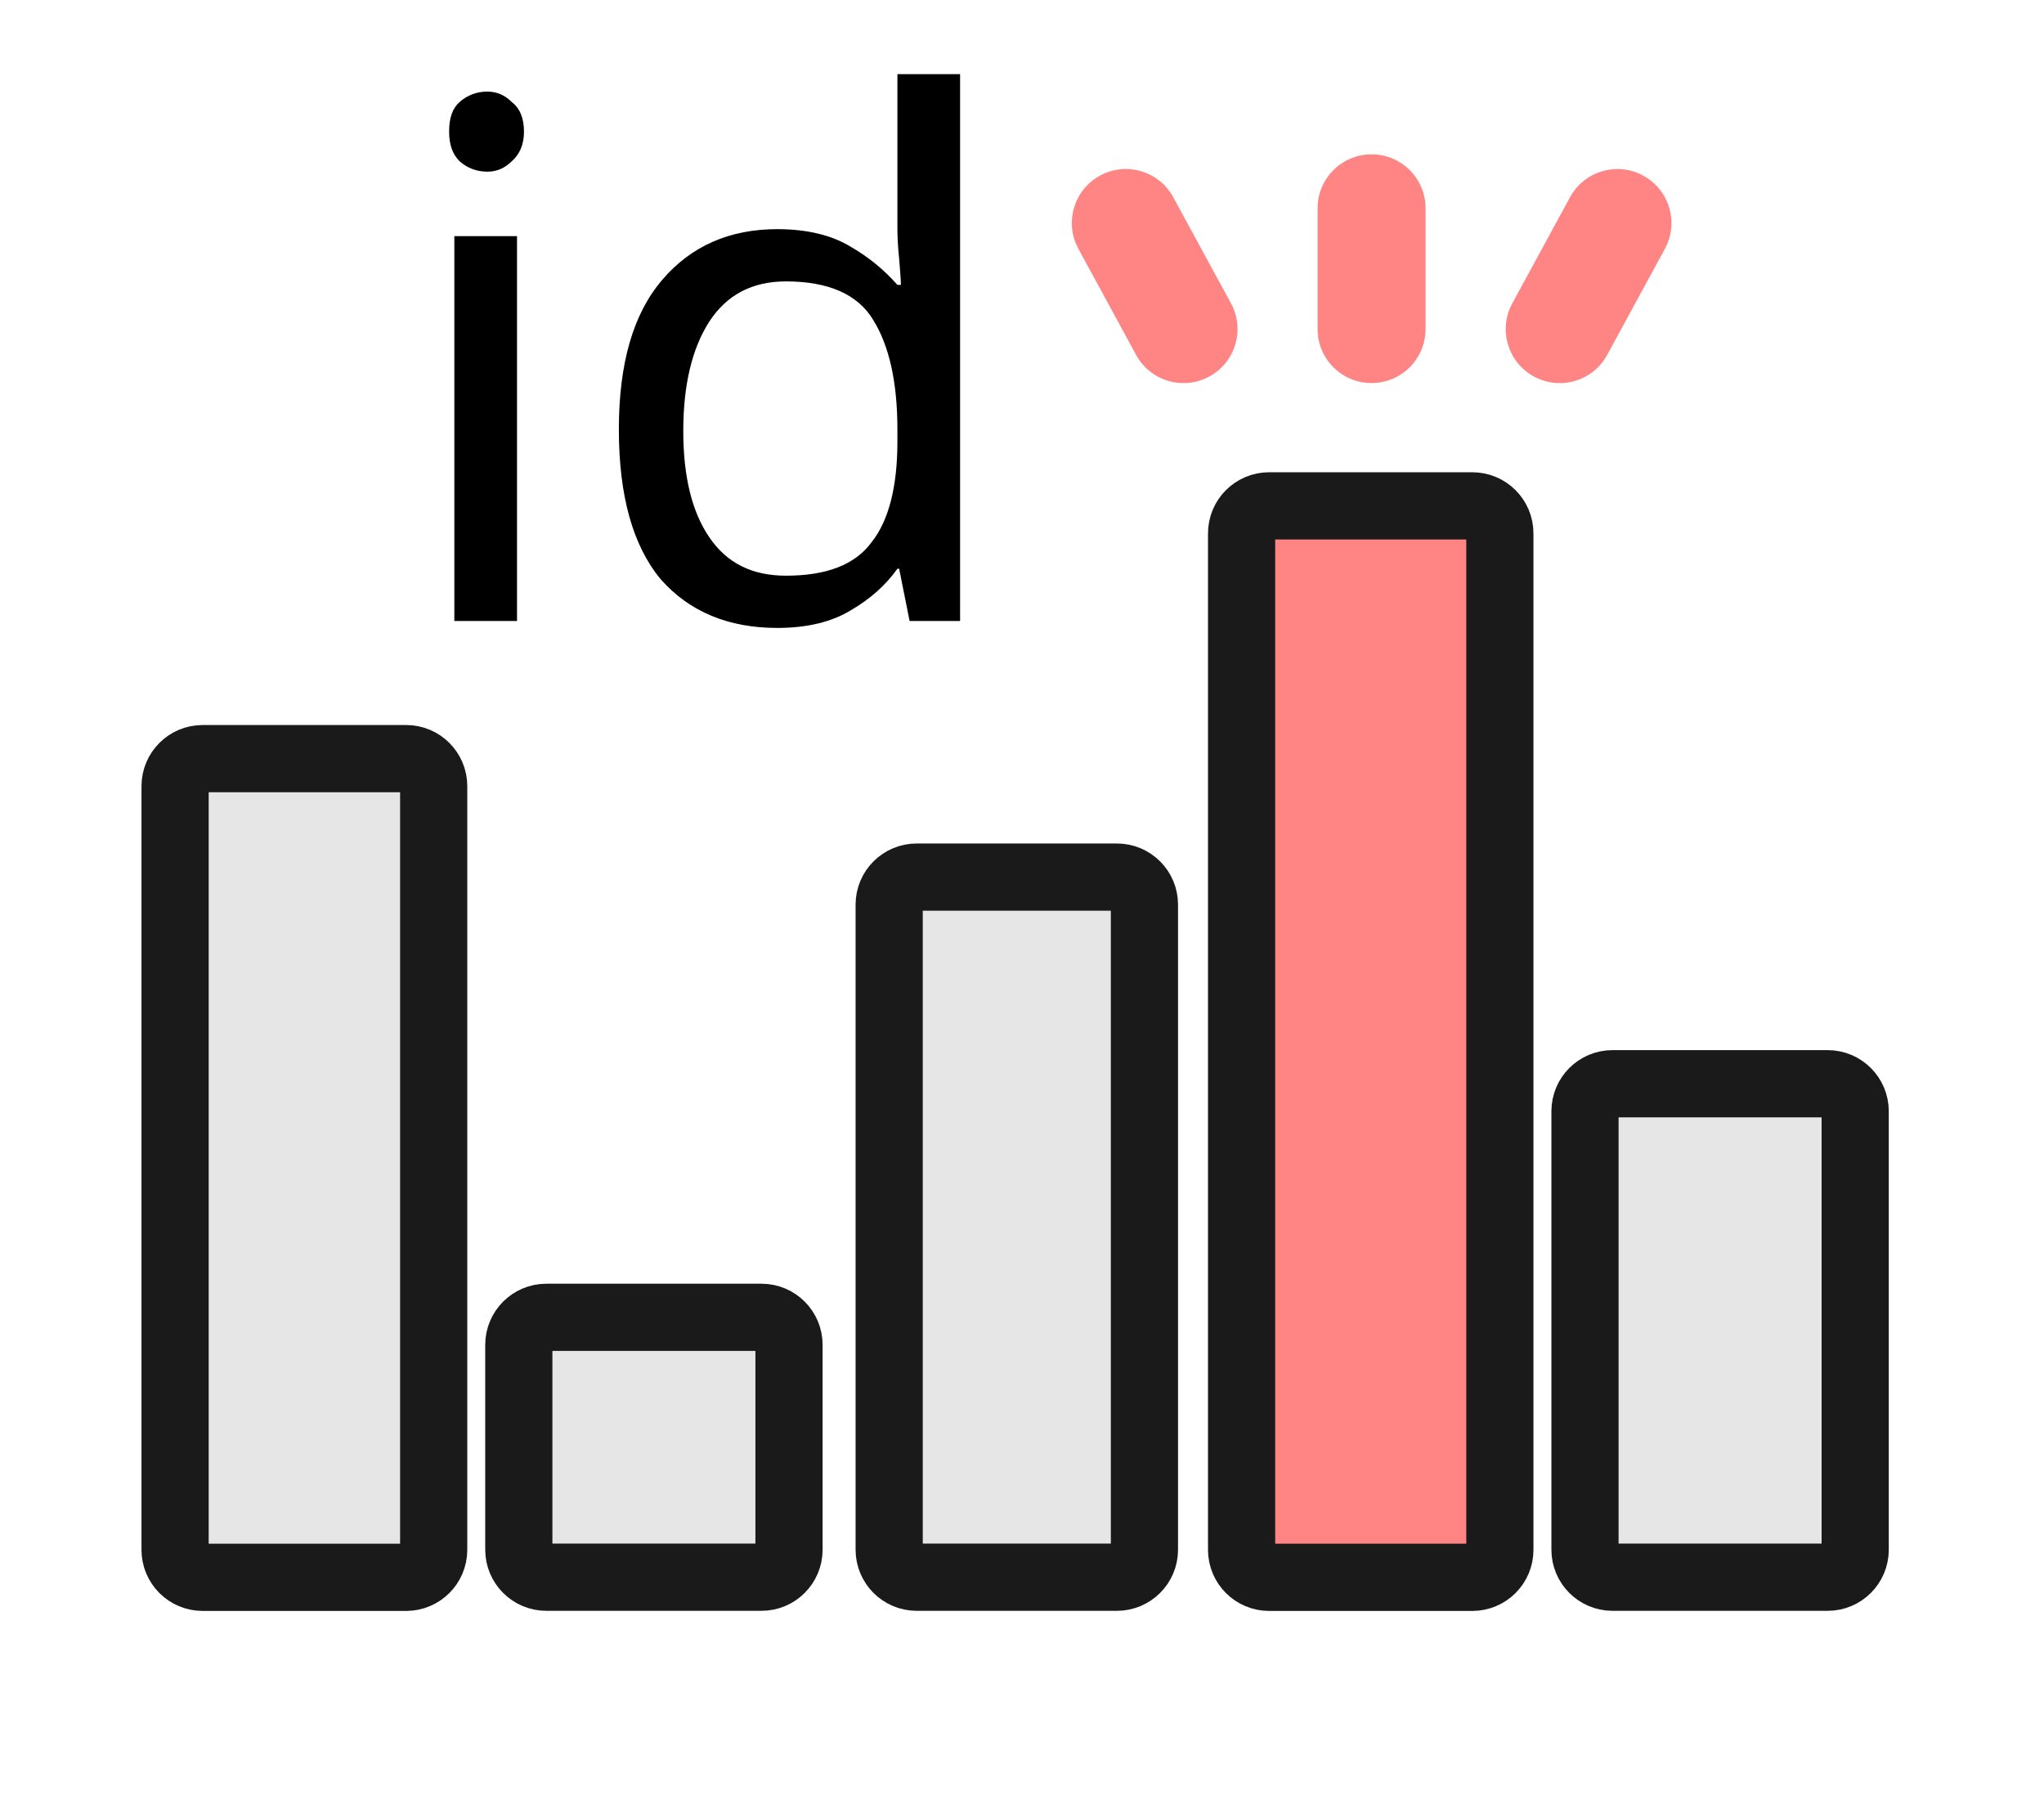
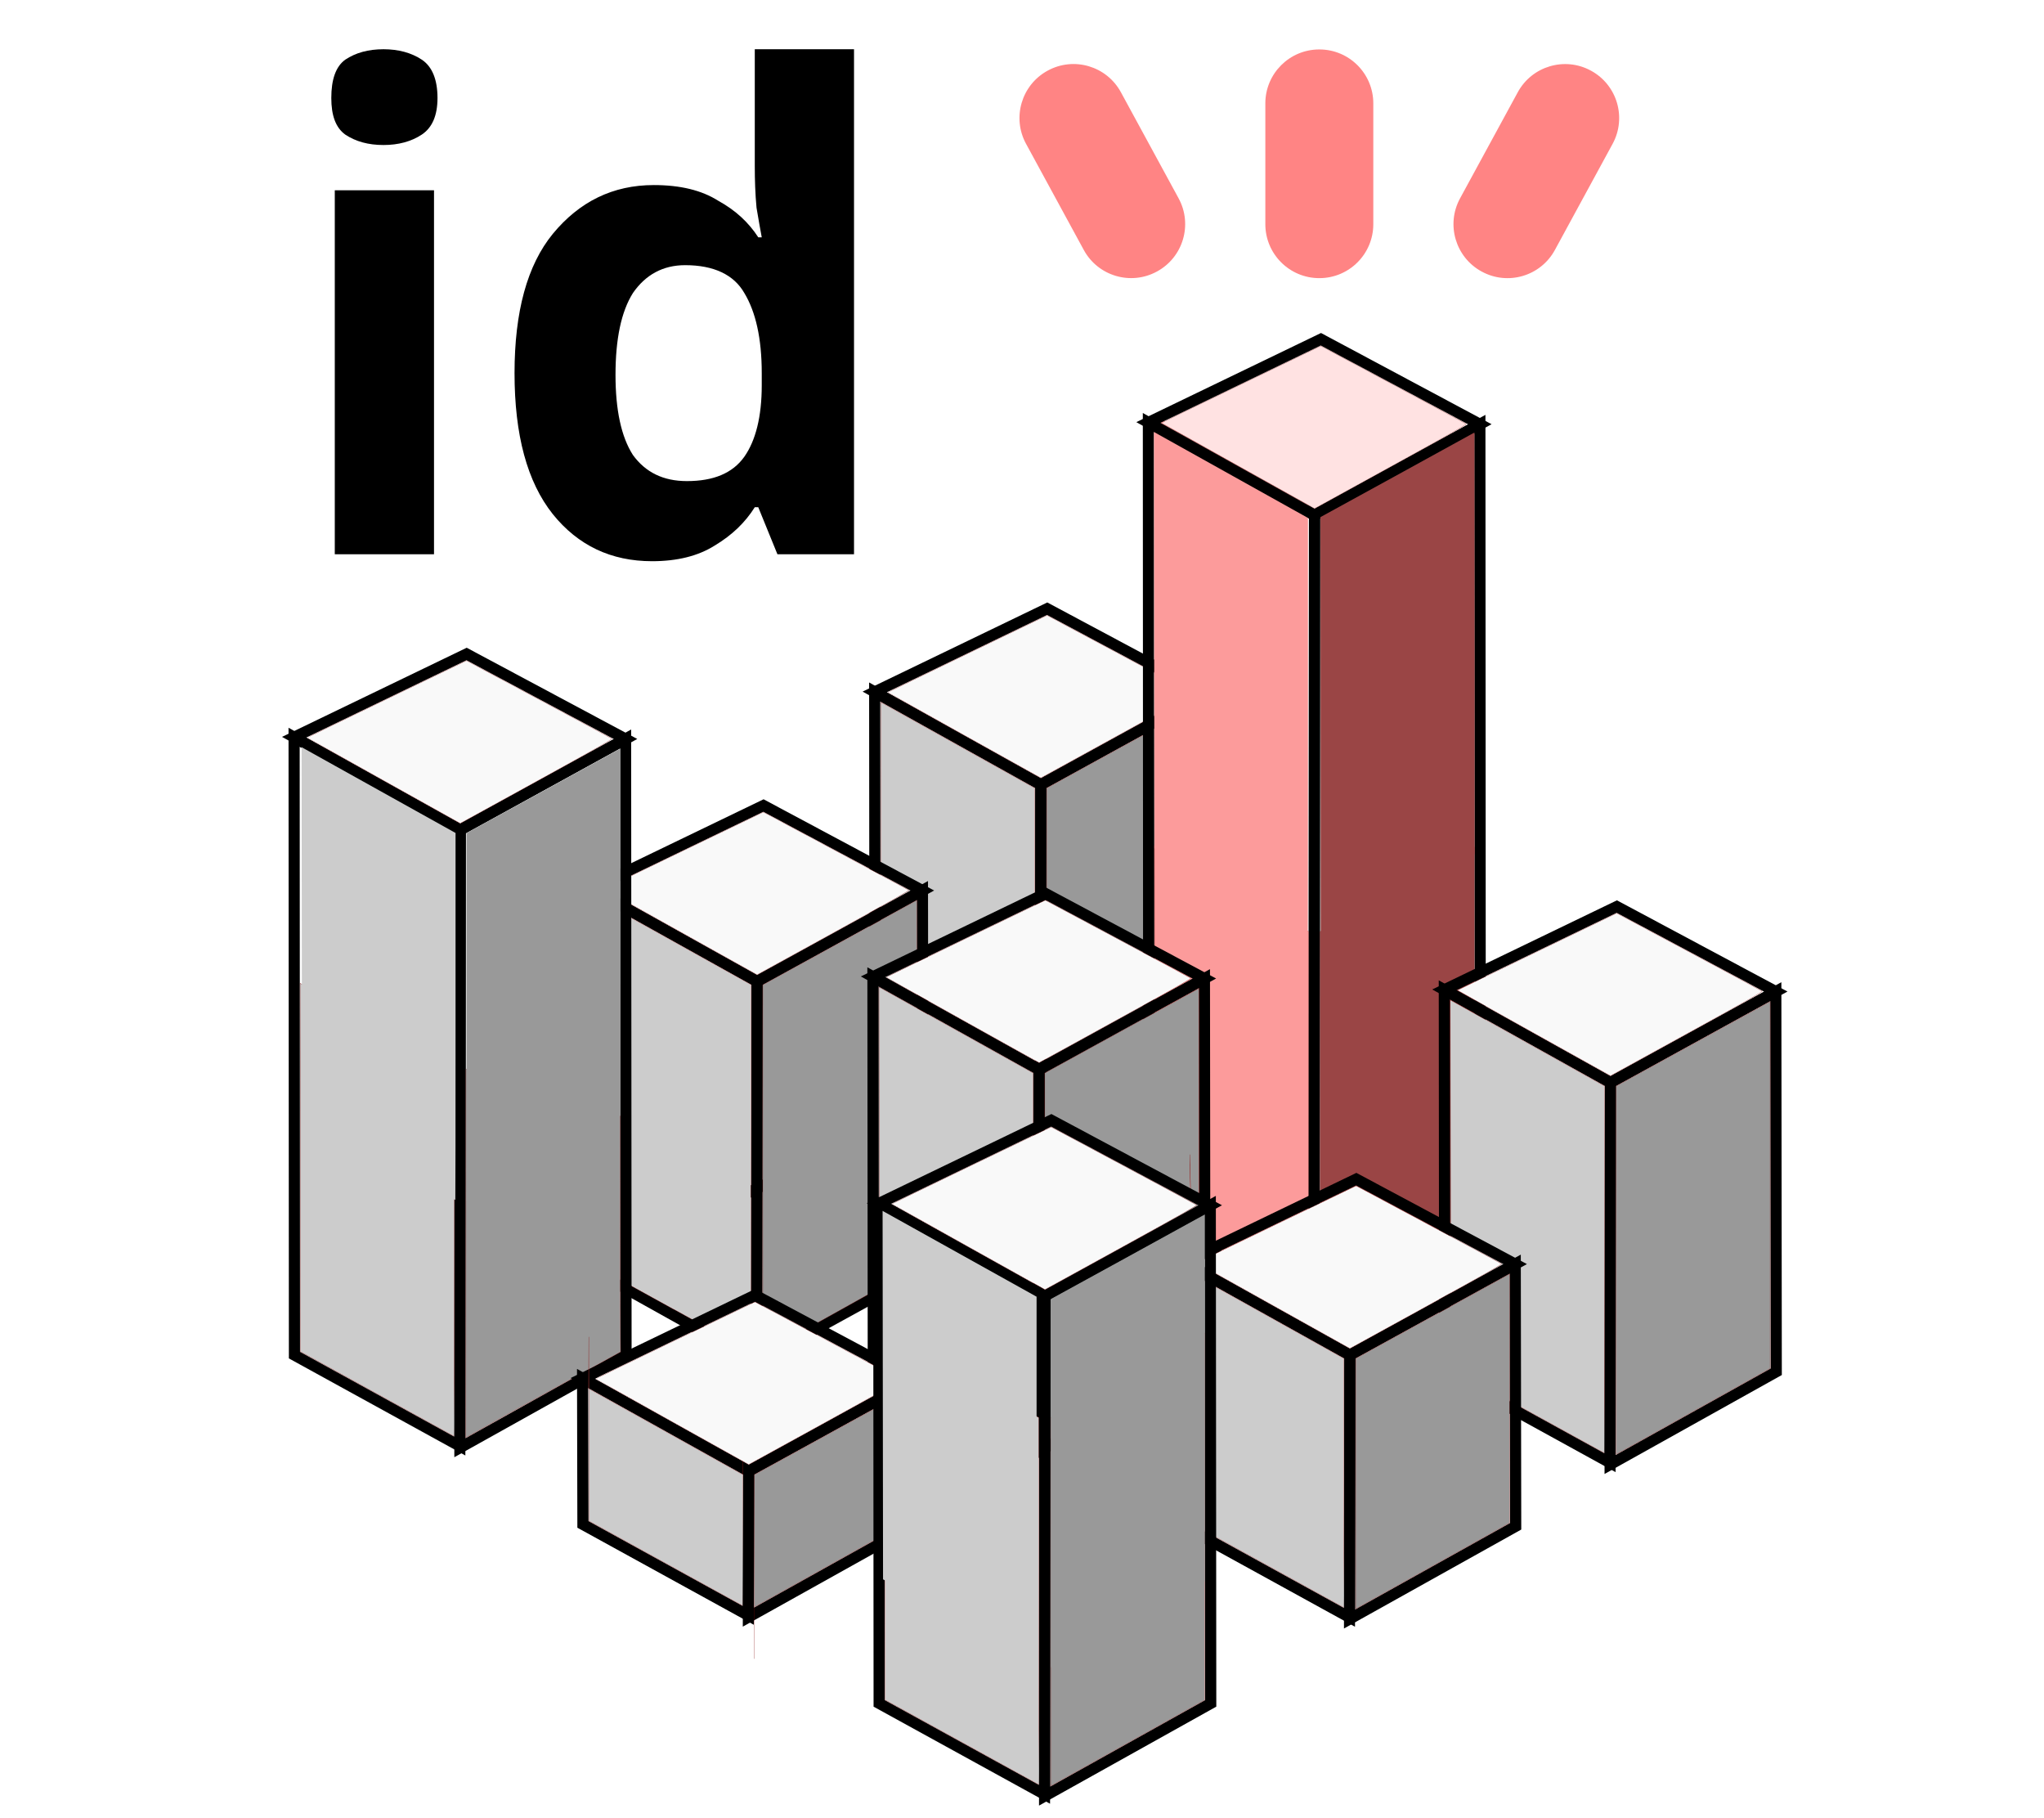
<svg xmlns="http://www.w3.org/2000/svg" width="18.345mm" height="16.306mm" viewBox="0 0 18.345 16.306" version="1.1" id="svg8">
  <defs id="defs2" />
  <g id="layer1" transform="translate(-53.44961,-76.18607)">
-     <rect style="fill:#cccccc;fill-opacity:0.486;stroke:#1a1a1a;stroke-width:0.603;stroke-miterlimit:4;stroke-dasharray:none;stroke-dashoffset:0" id="rect7042" width="2.321" height="7.346" x="55.021" y="82.993" ry="0.247" />
-     <rect style="fill:#cccccc;fill-opacity:0.486;stroke:#1a1a1a;stroke-width:0.603;stroke-miterlimit:4;stroke-dasharray:none;stroke-dashoffset:0" id="rect7042-0" width="2.425" height="2.332" x="58.106" y="88.006" ry="0.247" />
-     <rect style="fill:#cccccc;fill-opacity:0.488;stroke:#1a1a1a;stroke-width:0.603;stroke-miterlimit:4;stroke-dasharray:none;stroke-dashoffset:0" id="rect7042-0-2" width="2.291" height="6.282" x="61.43" y="84.056" ry="0.247" />
-     <rect style="fill:#ff0000;fill-opacity:0.483;stroke:#1a1a1a;stroke-width:0.603;stroke-miterlimit:4;stroke-dasharray:none;stroke-dashoffset:0" id="rect7042-0-3" width="2.318" height="9.614" x="64.593" y="80.725" ry="0.247" />
-     <rect style="fill:#cccccc;fill-opacity:0.486;stroke:#1a1a1a;stroke-width:0.603;stroke-miterlimit:4;stroke-dasharray:none;stroke-dashoffset:0" id="rect7042-0-7" width="2.425" height="4.428" x="67.675" y="85.91" ry="0.247" />
-     <rect style="fill:#ff0000;fill-opacity:0.482;stroke:none;stroke-width:1.137;stroke-miterlimit:4;stroke-dasharray:none;stroke-dashoffset:0;stroke-opacity:0.482" id="rect7088" width="2.052" height="0.969" x="77.571" y="-66.244" ry="0.484" transform="rotate(90)" />
-     <rect style="fill:#ff0000;fill-opacity:0.482;stroke:none;stroke-width:1.137;stroke-miterlimit:4;stroke-dasharray:none;stroke-dashoffset:0;stroke-opacity:0.482" id="rect7088-5" width="2.052" height="0.969" x="35.715" y="-97.553" ry="0.484" transform="rotate(118.5487)" />
-     <rect style="fill:#ff0000;fill-opacity:0.482;stroke:none;stroke-width:1.137;stroke-miterlimit:4;stroke-dasharray:none;stroke-dashoffset:0;stroke-opacity:0.482" id="rect7088-5-9" width="2.052" height="0.969" x="98.569" y="17.976" ry="0.484" transform="matrix(0.4779051,0.8784115,0.8784115,-0.4779051,0,0)" />
-     <text xml:space="preserve" style="font-style:normal;font-weight:normal;font-size:6.449px;line-height:1.25;font-family:sans-serif;letter-spacing:0px;word-spacing:0px;fill:#000000;fill-opacity:1;stroke:none;stroke-width:0.161" x="56.98" y="81.759" id="text822">
-       <tspan id="tspan820" x="56.98" y="81.759" style="stroke-width:0.161">id</tspan>
-     </text>
+     <g id="g4787" transform="translate(24.75508,-4.20026)">
+       <rect transform="rotate(90)" ry="0.484" y="-41.02" x="80.83" height="0.969" width="2.052" id="rect7088" style="fill:#ff0000;fill-opacity:0.482;stroke:none;stroke-width:1.137;stroke-miterlimit:4;stroke-dasharray:none;stroke-dashoffset:0;stroke-opacity:0.482" />
+       <rect transform="rotate(118.5487)" ry="0.484" y="-76.953" x="50.632" height="0.969" width="2.052" id="rect7088-5" style="fill:#ff0000;fill-opacity:0.482;stroke:none;stroke-width:1.137;stroke-miterlimit:4;stroke-dasharray:none;stroke-dashoffset:0;stroke-opacity:0.482" />
+       <rect transform="matrix(0.4779051,0.8784115,0.8784115,-0.4779051,0,0)" ry="0.484" y="-5.739" x="89.376" height="0.969" width="2.052" id="rect7088-5-9" style="fill:#ff0000;fill-opacity:0.482;stroke:none;stroke-width:1.137;stroke-miterlimit:4;stroke-dasharray:none;stroke-dashoffset:0;stroke-opacity:0.482" />
+       <text id="text822" y="85.359" x="31.232" style="font-style:normal;font-weight:normal;font-size:5.962px;line-height:1.25;font-family:sans-serif;letter-spacing:0px;word-spacing:0px;fill:#000000;fill-opacity:1;stroke:none;stroke-width:0.149" xml:space="preserve">
+         <tspan style="font-style:normal;font-variant:normal;font-weight:bold;font-stretch:normal;font-family:sans-serif;-inkscape-font-specification:'sans-serif Bold';stroke-width:0.149" y="85.359" x="31.232" id="tspan820">id</tspan>
+       </text>
+       <g id="g4446">
+         <path style="fill:none;stroke:#000000;stroke-width:0.1;stroke-linecap:butt;stroke-linejoin:miter;stroke-miterlimit:4;stroke-dasharray:none;stroke-opacity:1" d="m 36.545,86.595 1.491,0.832 -0.004,3.411 -1.484,-0.816 z" id="path4411" />
+         <path style="fill:none;stroke:#000000;stroke-width:0.1;stroke-linecap:butt;stroke-linejoin:miter;stroke-miterlimit:4;stroke-dasharray:none;stroke-opacity:1" d="m 38.033,90.854 1.491,-0.832 -0.004,-3.411 -1.484,0.816 z" id="path4411-7" />
+         <path style="fill:none;stroke:#000000;stroke-width:0.1;stroke-linecap:butt;stroke-linejoin:miter;stroke-miterlimit:4;stroke-dasharray:none;stroke-opacity:1" d="m 38.093,85.848 1.427,0.763 -1.484,0.816 -1.491,-0.832 z" id="path4411-0" />
+         <path style="fill:#cccccc;fill-opacity:1;stroke:#800000;stroke-width:0.008;stroke-miterlimit:4;stroke-dasharray:none" d="m -61.076,53.612 -2.6,-1.433 -0.006,-6.246 -0.006,-6.246 0.095,0.053 c 0.052,0.029 1.227,0.684 2.612,1.457 l 2.517,1.404 v 6.224 c 0,3.423 -0.003,6.223 -0.006,6.222 -0.003,-0.001 -1.176,-0.647 -2.606,-1.435 z" id="path4434" transform="matrix(0.2645833,0,0,0.2645833,53.44961,76.18607)" />
+         <path style="fill:#999999;fill-opacity:1;stroke:#800000;stroke-width:0.008;stroke-miterlimit:4;stroke-dasharray:none" d="m -58.062,48.85 9.58e-4,-6.246 2.502,-1.373 c 1.376,-0.755 2.551,-1.401 2.611,-1.435 l 0.109,-0.062 v 6.224 6.224 l -2.437,1.361 c -1.341,0.748 -2.516,1.404 -2.612,1.457 l -0.174,0.096 z" id="path4436" transform="matrix(0.2645833,0,0,0.2645833,53.44961,76.18607)" />
+         <path style="fill:#f9f9f9;fill-opacity:1;stroke:#800000;stroke-width:0.008;stroke-miterlimit:4;stroke-dasharray:none" d="m -60.847,40.812 c -1.426,-0.794 -2.593,-1.45 -2.594,-1.456 -3.64e-4,-0.006 1.214,-0.597 2.698,-1.312 l 2.698,-1.301 2.452,1.31 c 1.349,0.72 2.465,1.321 2.48,1.335 0.022,0.02 -0.548,0.342 -2.467,1.397 -1.372,0.754 -2.535,1.394 -2.585,1.421 l -0.09,0.05 z" id="path4438" transform="matrix(0.2645833,0,0,0.2645833,53.44961,76.18607)" />
+       </g>
+       <g id="g4446-1" transform="translate(2.456474,1.286233)">
+         <path style="fill:none;stroke:#000000;stroke-width:0.1;stroke-linecap:butt;stroke-linejoin:miter;stroke-miterlimit:4;stroke-dasharray:none;stroke-opacity:1" d="m 36.545,82.891 1.491,0.832 -0.004,7.115 -1.484,-0.816 z" id="path4411-8" />
+         <path style="fill:none;stroke:#000000;stroke-width:0.1;stroke-linecap:butt;stroke-linejoin:miter;stroke-miterlimit:4;stroke-dasharray:none;stroke-opacity:1" d="m 38.033,90.854 1.491,-0.303 -0.004,-7.644 -1.484,0.816 z" id="path4411-7-7" />
+         <path transform="matrix(0.2645833,0,0,0.2645833,53.44961,76.18607)" style="fill:#fc9b9b;fill-opacity:1;stroke:#800000;stroke-width:0.008;stroke-miterlimit:4;stroke-dasharray:none" d="m -61.076,53.612 -2.6,-1.433 -0.006,-6.246 -0.006,-6.246 0.095,0.053 c 0.052,0.029 1.227,0.684 2.612,1.457 l 2.517,1.404 v 6.224 c 0,3.423 -0.003,6.223 -0.006,6.222 -0.003,-0.001 -1.176,-0.647 -2.606,-1.435 z" id="path4434-2" />
+         <path transform="matrix(0.2645833,0,0,0.2645833,53.44961,76.18607)" style="fill:#9a4545;fill-opacity:1;stroke:#800000;stroke-width:0.008;stroke-miterlimit:4;stroke-dasharray:none" d="m -58.062,48.85 9.58e-4,-6.246 2.502,-1.373 c 1.376,-0.755 2.551,-1.401 2.611,-1.435 l 0.109,-0.062 v 6.224 6.224 l -2.437,1.361 c -1.341,0.748 -2.516,1.404 -2.612,1.457 l -0.174,0.096 z" id="path4436-0" />
+         <path style="fill:#fc9b9b;fill-opacity:1;stroke:#800000;stroke-width:0;stroke-miterlimit:4;stroke-dasharray:none" d="m 37.287,87.093 -0.688,-0.382 -0.002,-1.665 -0.002,-2.194 0.025,0.014 c 0.014,0.008 0.442,0.05 0.691,0.388 l 0.666,0.374 v 2.188 c 0,0.912 -6.62e-4,1.659 -0.002,1.658 -8.2e-4,-3.21e-4 -0.311,-0.172 -0.69,-0.382 z" id="path4434-2-8" />
+         <path style="fill:#ffe2e2;fill-opacity:1;stroke:#800000;stroke-width:0.002;stroke-miterlimit:4;stroke-dasharray:none" d="m 37.35,83.28 c -0.377,-0.21 -0.686,-0.384 -0.686,-0.385 -9.7e-5,-0.002 0.321,-0.158 0.714,-0.347 l 0.714,-0.344 0.649,0.347 c 0.357,0.191 0.652,0.35 0.656,0.353 0.006,0.005 -0.145,0.09 -0.653,0.37 -0.363,0.2 -0.671,0.369 -0.684,0.376 l -0.024,0.013 z" id="path4438-2" />
+         <path style="fill:none;stroke:#000000;stroke-width:0.1;stroke-linecap:butt;stroke-linejoin:miter;stroke-miterlimit:4;stroke-dasharray:none;stroke-opacity:1" d="m 38.093,82.144 1.427,0.763 -1.484,0.816 -1.491,-0.832 z" id="path4411-0-9" />
+         <path style="fill:#9a4545;fill-opacity:1;stroke:#800000;stroke-width:0;stroke-miterlimit:4;stroke-dasharray:none" d="m 38.09,85.881 -0.001,-2.141 0.662,-0.363 c 0.364,-0.2 0.675,-0.371 0.691,-0.38 l 0.029,-0.016 0.002,2.135 v 1.647 l -0.645,0.36 c -0.355,0.198 -0.666,0.371 -0.691,0.385 l -0.046,0.025 z" id="path4436-0-4" />
+       </g>
+       <g id="g4446-9" transform="translate(-2.546478,1.23612)">
+         <path style="fill:none;stroke:#000000;stroke-width:0.1;stroke-linecap:butt;stroke-linejoin:miter;stroke-miterlimit:4;stroke-dasharray:none;stroke-opacity:1" d="m 38.088,89.788 1.427,0.763 -1.484,0.816 -1.491,-0.832 z" id="path4411-0-0-2" />
+         <path style="fill:none;stroke:#000000;stroke-width:0.1;stroke-linecap:butt;stroke-linejoin:miter;stroke-miterlimit:4;stroke-dasharray:none;stroke-opacity:1" d="m 36.545,87.124 1.491,0.832 -0.004,2.882 -1.484,-0.816 z" id="path4411-3" />
+         <path style="fill:none;stroke:#000000;stroke-width:0.1;stroke-linecap:butt;stroke-linejoin:miter;stroke-miterlimit:4;stroke-dasharray:none;stroke-opacity:1" d="m 38.033,90.854 1.491,-0.832 -0.004,-2.882 -1.484,0.816 z" id="path4411-7-6" />
+         <path style="fill:none;stroke:#000000;stroke-width:0.1;stroke-linecap:butt;stroke-linejoin:miter;stroke-miterlimit:4;stroke-dasharray:none;stroke-opacity:1" d="m 38.093,86.378 1.427,0.763 -1.484,0.816 -1.491,-0.832 z" id="path4411-0-0" />
+         <path style="fill:#cccccc;fill-opacity:1;stroke:#800000;stroke-width:0.002;stroke-miterlimit:4;stroke-dasharray:none" d="m 37.29,90.9 -0.688,-0.379 -0.002,-1.653 -0.002,-1.653 0.025,0.014 c 0.014,0.008 0.325,0.181 0.691,0.385 l 0.666,0.371 v 1.647 c 0,0.906 -6.61e-4,1.646 -0.002,1.646 -8.2e-4,-3.18e-4 -0.311,-0.171 -0.69,-0.38 z" id="path4434-6" />
+         <path style="fill:#999999;fill-opacity:1;stroke:#800000;stroke-width:0.002;stroke-miterlimit:4;stroke-dasharray:none" d="m 38.087,89.64 2.53e-4,-1.653 0.662,-0.363 c 0.364,-0.2 0.675,-0.371 0.691,-0.38 l 0.029,-0.016 v 1.647 1.647 l -0.645,0.36 c -0.355,0.198 -0.666,0.371 -0.691,0.385 l -0.046,0.025 z" id="path4436-2" />
+         <path style="fill:#f9f9f9;fill-opacity:1;stroke:#800000;stroke-width:0.002;stroke-miterlimit:4;stroke-dasharray:none" d="m 37.35,87.513 c -0.377,-0.21 -0.686,-0.384 -0.686,-0.385 -9.7e-5,-0.002 0.321,-0.158 0.714,-0.347 l 0.714,-0.344 0.649,0.347 c 0.357,0.191 0.652,0.35 0.656,0.353 0.006,0.005 -0.145,0.09 -0.653,0.37 -0.363,0.2 -0.671,0.369 -0.684,0.376 l -0.024,0.013 z" id="path4438-6" />
+       </g>
+       <g id="g4446-3" transform="translate(-0.01576939,2.555763)">
+         <path style="fill:none;stroke:#000000;stroke-width:0.1;stroke-linecap:butt;stroke-linejoin:miter;stroke-miterlimit:4;stroke-dasharray:none;stroke-opacity:1" d="m 36.545,86.595 1.491,0.832 -0.004,3.411 -1.484,-0.816 z" id="path4411-75" />
+         <path style="fill:none;stroke:#000000;stroke-width:0.1;stroke-linecap:butt;stroke-linejoin:miter;stroke-miterlimit:4;stroke-dasharray:none;stroke-opacity:1" d="m 38.033,90.854 1.491,-0.832 -0.004,-3.411 -1.484,0.816 z" id="path4411-7-9" />
+         <path style="fill:none;stroke:#000000;stroke-width:0.1;stroke-linecap:butt;stroke-linejoin:miter;stroke-miterlimit:4;stroke-dasharray:none;stroke-opacity:1" d="m 38.093,85.848 1.427,0.763 -1.484,0.816 -1.491,-0.832 z" id="path4411-0-2" />
+         <path style="fill:#cccccc;fill-opacity:1;stroke:#800000;stroke-width:0.008;stroke-miterlimit:4;stroke-dasharray:none" d="m -61.076,53.612 -2.6,-1.433 -0.006,-6.246 -0.006,-6.246 0.095,0.053 c 0.052,0.029 1.227,0.684 2.612,1.457 l 2.517,1.404 v 6.224 c 0,3.423 -0.003,6.223 -0.006,6.222 -0.003,-0.001 -1.176,-0.647 -2.606,-1.435 z" id="path4434-28" transform="matrix(0.2645833,0,0,0.2645833,53.44961,76.18607)" />
+         <path style="fill:#999999;fill-opacity:1;stroke:#800000;stroke-width:0.008;stroke-miterlimit:4;stroke-dasharray:none" d="m -58.062,48.85 9.58e-4,-6.246 2.502,-1.373 c 1.376,-0.755 2.551,-1.401 2.611,-1.435 l 0.109,-0.062 v 6.224 6.224 l -2.437,1.361 c -1.341,0.748 -2.516,1.404 -2.612,1.457 l -0.174,0.096 z" id="path4436-9" transform="matrix(0.2645833,0,0,0.2645833,53.44961,76.18607)" />
+         <path style="fill:#f9f9f9;fill-opacity:1;stroke:#800000;stroke-width:0.008;stroke-miterlimit:4;stroke-dasharray:none" d="m -60.847,40.812 c -1.426,-0.794 -2.593,-1.45 -2.594,-1.456 -3.64e-4,-0.006 1.214,-0.597 2.698,-1.312 l 2.698,-1.301 2.452,1.31 c 1.349,0.72 2.465,1.321 2.48,1.335 0.022,0.02 -0.548,0.342 -2.467,1.397 -1.372,0.754 -2.535,1.394 -2.585,1.421 l -0.09,0.05 z" id="path4438-7" transform="matrix(0.2645833,0,0,0.2645833,53.44961,76.18607)" />
+       </g>
+       <g id="g4446-36" transform="translate(5.112465,2.672693)">
+         <path style="fill:none;stroke:#000000;stroke-width:0.1;stroke-linecap:butt;stroke-linejoin:miter;stroke-miterlimit:4;stroke-dasharray:none;stroke-opacity:1" d="m 36.545,86.595 1.491,0.832 -0.004,3.411 -1.484,-0.816 z" id="path4411-1" />
+         <path style="fill:none;stroke:#000000;stroke-width:0.1;stroke-linecap:butt;stroke-linejoin:miter;stroke-miterlimit:4;stroke-dasharray:none;stroke-opacity:1" d="m 38.033,90.854 1.491,-0.832 -0.004,-3.411 -1.484,0.816 z" id="path4411-7-2" />
+         <path style="fill:none;stroke:#000000;stroke-width:0.1;stroke-linecap:butt;stroke-linejoin:miter;stroke-miterlimit:4;stroke-dasharray:none;stroke-opacity:1" d="m 38.093,85.848 1.427,0.763 -1.484,0.816 -1.491,-0.832 z" id="path4411-0-93" />
+         <path style="fill:#cccccc;fill-opacity:1;stroke:#800000;stroke-width:0.008;stroke-miterlimit:4;stroke-dasharray:none" d="m -61.076,53.612 -2.6,-1.433 -0.006,-6.246 -0.006,-6.246 0.095,0.053 c 0.052,0.029 1.227,0.684 2.612,1.457 l 2.517,1.404 v 6.224 c 0,3.423 -0.003,6.223 -0.006,6.222 -0.003,-0.001 -1.176,-0.647 -2.606,-1.435 z" id="path4434-1" transform="matrix(0.2645833,0,0,0.2645833,53.44961,76.18607)" />
+         <path style="fill:#999999;fill-opacity:1;stroke:#800000;stroke-width:0.008;stroke-miterlimit:4;stroke-dasharray:none" d="m -58.062,48.85 9.58e-4,-6.246 2.502,-1.373 c 1.376,-0.755 2.551,-1.401 2.611,-1.435 l 0.109,-0.062 v 6.224 6.224 l -2.437,1.361 c -1.341,0.748 -2.516,1.404 -2.612,1.457 l -0.174,0.096 z" id="path4436-94" transform="matrix(0.2645833,0,0,0.2645833,53.44961,76.18607)" />
+         <path style="fill:#f9f9f9;fill-opacity:1;stroke:#800000;stroke-width:0.008;stroke-miterlimit:4;stroke-dasharray:none" d="m -60.847,40.812 c -1.426,-0.794 -2.593,-1.45 -2.594,-1.456 -3.64e-4,-0.006 1.214,-0.597 2.698,-1.312 l 2.698,-1.301 2.452,1.31 c 1.349,0.72 2.465,1.321 2.48,1.335 0.022,0.02 -0.548,0.342 -2.467,1.397 -1.372,0.754 -2.535,1.394 -2.585,1.421 l -0.09,0.05 z" id="path4438-78" transform="matrix(0.2645833,0,0,0.2645833,53.44961,76.18607)" />
+       </g>
+       <g id="g4446-4" transform="translate(2.773856,4.059154)">
+         <path style="fill:none;stroke:#000000;stroke-width:0.1;stroke-linecap:butt;stroke-linejoin:miter;stroke-miterlimit:4;stroke-dasharray:none;stroke-opacity:1" d="m 36.545,87.654 1.491,0.832 -0.004,2.353 -1.484,-0.816 z" id="path4411-5" />
+         <path style="fill:none;stroke:#000000;stroke-width:0.1;stroke-linecap:butt;stroke-linejoin:miter;stroke-miterlimit:4;stroke-dasharray:none;stroke-opacity:1" d="m 38.033,90.854 1.491,-0.832 -0.004,-2.353 -1.484,0.816 z" id="path4411-7-0" />
+         <path style="fill:none;stroke:#000000;stroke-width:0.1;stroke-linecap:butt;stroke-linejoin:miter;stroke-miterlimit:4;stroke-dasharray:none;stroke-opacity:1" d="m 38.093,86.907 1.427,0.763 -1.484,0.816 -1.491,-0.832 z" id="path4411-0-3" />
+         <path transform="matrix(0.2645833,0,0,0.2645833,53.44961,76.18607)" style="fill:#cccccc;fill-opacity:1;stroke:#800000;stroke-width:0.008;stroke-miterlimit:4;stroke-dasharray:none" d="m -61.076,53.612 -2.6,-1.433 -0.006,-6.246 -0.006,-6.246 0.095,4.053 c 0.052,0.029 1.227,0.684 2.612,1.457 l 2.517,1.404 v 2.224 c 0,3.423 -0.003,6.223 -0.006,6.222 -0.003,-0.001 -1.176,-0.647 -2.606,-1.435 z" id="path4434-61" />
+         <path style="fill:#999999;fill-opacity:1;stroke:#800000;stroke-width:0.008;stroke-miterlimit:4;stroke-dasharray:none" d="m -58.062,48.85 9.58e-4,-2.246 2.502,-1.373 c 1.376,-0.755 2.551,-1.401 2.611,-1.435 l 0.109,-0.062 v 2.224 6.224 l -2.437,1.361 c -1.341,0.748 -2.516,1.404 -2.612,1.457 l -0.174,0.096 z" id="path4436-06" transform="matrix(0.2645833,0,0,0.2645833,53.44961,76.18607)" />
+         <path style="fill:#f9f9f9;fill-opacity:1;stroke:#800000;stroke-width:0.002;stroke-miterlimit:4;stroke-dasharray:none" d="m 37.35,88.043 c -0.377,-0.21 -0.686,-0.384 -0.686,-0.385 -9.7e-5,-0.002 0.321,-0.158 0.714,-0.347 l 0.714,-0.344 0.649,0.347 c 0.357,0.191 0.652,0.35 0.656,0.353 0.006,0.005 -0.145,0.09 -0.653,0.37 -0.363,0.2 -0.671,0.369 -0.684,0.376 l -0.024,0.013 z" id="path4438-3" />
+       </g>
+       <g id="g4446-2" transform="translate(-5.210821,2.522354)">
+         <path style="fill:none;stroke:#000000;stroke-width:0.1;stroke-linecap:butt;stroke-linejoin:miter;stroke-miterlimit:4;stroke-dasharray:none;stroke-opacity:1" d="m 36.545,84.479 1.491,0.832 -0.004,5.528 -1.484,-0.816 z" id="path4411-06" />
+         <path style="fill:none;stroke:#000000;stroke-width:0.1;stroke-linecap:butt;stroke-linejoin:miter;stroke-miterlimit:4;stroke-dasharray:none;stroke-opacity:1" d="m 38.033,90.854 1.491,-0.832 -0.004,-5.528 -1.484,0.816 z" id="path4411-7-1" />
+         <path style="fill:none;stroke:#000000;stroke-width:0.1;stroke-linecap:butt;stroke-linejoin:miter;stroke-miterlimit:4;stroke-dasharray:none;stroke-opacity:1" d="m 38.093,83.732 1.427,0.763 -1.484,0.816 -1.491,-0.832 z" id="path4411-0-5" />
+         <path style="fill:#cccccc;fill-opacity:1;stroke:#800000;stroke-width:0.008;stroke-miterlimit:4;stroke-dasharray:none" d="m -61.076,53.612 -2.6,-1.433 -0.006,-6.246 -0.006,-6.246 0.095,0.053 c 0.052,0.029 1.227,0.684 2.612,1.457 l 2.517,1.404 v 6.224 c 0,3.423 -0.003,6.223 -0.006,6.222 -0.003,-0.001 -1.176,-0.647 -2.606,-1.435 z" id="path4434-5" transform="matrix(0.2645833,0,0,0.2645833,53.44961,76.18607)" />
+         <path style="fill:#999999;fill-opacity:1;stroke:#800000;stroke-width:0.008;stroke-miterlimit:4;stroke-dasharray:none" d="m -58.062,48.85 9.58e-4,-6.246 2.502,-1.373 c 1.376,-0.755 2.551,-1.401 2.611,-1.435 l 0.109,-0.062 v 6.224 l 0.023,6.231 -2.461,1.353 c -1.345,0.74 -2.516,1.404 -2.612,1.457 l -0.174,0.096 z" id="path4436-4" transform="matrix(0.2645833,0,0,0.2645833,53.44961,76.18607)" />
+         <path style="fill:#f9f9f9;fill-opacity:1;stroke:#800000;stroke-width:0.002;stroke-miterlimit:4;stroke-dasharray:none" d="m 37.35,84.868 c -0.377,-0.21 -0.686,-0.384 -0.686,-0.385 -9.7e-5,-0.002 0.321,-0.158 0.714,-0.347 l 0.714,-0.344 0.649,0.347 c 0.357,0.191 0.652,0.35 0.656,0.353 0.006,0.005 -0.145,0.09 -0.653,0.37 -0.363,0.2 -0.671,0.369 -0.684,0.376 l -0.024,0.013 z" id="path4438-76" />
+         <path style="fill:#cccccc;fill-opacity:1;stroke:#800000;stroke-width:0;stroke-miterlimit:4;stroke-dasharray:none" d="m 37.304,88.253 -0.688,-0.379 -0.002,-1.653 -0.002,-1.653 0.025,0.014 c 0.014,0.008 0.325,0.181 0.691,0.385 l 0.666,0.371 v 1.647 c 0,0.906 -6.61e-4,1.646 -0.002,1.646 -8.21e-4,-3.17e-4 -0.311,-0.171 -0.69,-0.38 z" id="path4434-5-3" />
+         <path style="fill:#999999;fill-opacity:1;stroke:#800000;stroke-width:0;stroke-miterlimit:4;stroke-dasharray:none" d="m 38.092,86.992 2.53e-4,-1.653 0.662,-0.363 c 0.364,-0.2 0.675,-0.371 0.691,-0.38 l 0.029,-0.016 v 1.647 1.647 l -0.645,0.36 c -0.355,0.198 -0.666,0.371 -0.691,0.385 l -0.046,0.025 z" id="path4436-4-1" />
+       </g>
+       <g id="g4446-5" transform="translate(-2.621647,4.04245)">
+         <path style="fill:none;stroke:#000000;stroke-width:0.1;stroke-linecap:butt;stroke-linejoin:miter;stroke-miterlimit:4;stroke-dasharray:none;stroke-opacity:1" d="m 36.545,88.712 1.491,0.832 -0.004,1.294 -1.484,-0.816 z" id="path4411-6" />
+         <path style="fill:none;stroke:#000000;stroke-width:0.1;stroke-linecap:butt;stroke-linejoin:miter;stroke-miterlimit:4;stroke-dasharray:none;stroke-opacity:1" d="m 38.033,90.854 1.491,-0.832 -0.004,-1.294 -1.484,0.816 z" id="path4411-7-93" />
+         <path style="fill:none;stroke:#000000;stroke-width:0.1;stroke-linecap:butt;stroke-linejoin:miter;stroke-miterlimit:4;stroke-dasharray:none;stroke-opacity:1" d="m 38.093,87.965 1.427,0.763 -1.484,0.816 -1.491,-0.832 z" id="path4411-0-7" />
+         <path style="fill:#cccccc;fill-opacity:1;stroke:#800000;stroke-width:0.008;stroke-miterlimit:4;stroke-dasharray:none" d="m -61.076,53.612 -2.6,-1.433 -0.006,-6.246 -0.006,1.754 0.095,0.053 c 0.052,0.029 1.227,0.684 2.612,1.457 l 2.517,1.404 v -1.776 c 0,-3.423 -0.003,6.223 -0.006,6.222 -0.003,-0.001 -1.176,-0.647 -2.606,-1.435 z" id="path4434-4" transform="matrix(0.2645833,0,0,0.2645833,53.44961,76.18607)" />
+         <path style="fill:#999999;fill-opacity:1;stroke:#800000;stroke-width:0.008;stroke-miterlimit:4;stroke-dasharray:none" d="m -58.062,56.85 9.58e-4,-6.246 2.502,-1.373 c 1.376,-0.755 2.551,-1.401 2.611,-1.435 l 0.109,-0.062 v -1.776 6.224 l -2.437,1.361 c -1.341,0.748 -2.516,1.404 -2.612,1.457 l -0.174,0.096 z" id="path4436-5" transform="matrix(0.2645833,0,0,0.2645833,53.44961,76.18607)" />
+         <path style="fill:#f9f9f9;fill-opacity:1;stroke:#800000;stroke-width:0.002;stroke-miterlimit:4;stroke-dasharray:none" d="m 37.35,89.101 c -0.377,-0.21 -0.686,-0.384 -0.686,-0.385 -9.7e-5,-0.002 0.321,-0.158 0.714,-0.347 l 0.714,-0.344 0.649,0.347 c 0.357,0.191 0.652,0.35 0.656,0.353 0.006,0.005 -0.145,0.09 -0.653,0.37 -0.363,0.2 -0.671,0.369 -0.684,0.376 l -0.024,0.013 z" id="path4438-25" />
+       </g>
+       <g id="g4446-47" transform="translate(0.03687657,5.648184)">
+         <path style="fill:none;stroke:#000000;stroke-width:0.1;stroke-linecap:butt;stroke-linejoin:miter;stroke-miterlimit:4;stroke-dasharray:none;stroke-opacity:1" d="m 36.545,85.537 1.491,0.832 -0.004,4.469 -1.484,-0.816 z" id="path4411-4" />
+         <path style="fill:none;stroke:#000000;stroke-width:0.1;stroke-linecap:butt;stroke-linejoin:miter;stroke-miterlimit:4;stroke-dasharray:none;stroke-opacity:1" d="m 38.033,90.854 1.491,-0.832 -0.004,-4.469 -1.484,0.816 z" id="path4411-7-4" />
+         <path style="fill:none;stroke:#000000;stroke-width:0.1;stroke-linecap:butt;stroke-linejoin:miter;stroke-miterlimit:4;stroke-dasharray:none;stroke-opacity:1" d="m 38.093,84.79 1.427,0.763 -1.484,0.816 -1.491,-0.832 z" id="path4411-0-30" />
+         <path style="fill:#cccccc;fill-opacity:1;stroke:#800000;stroke-width:0.008;stroke-miterlimit:4;stroke-dasharray:none" d="m -61.076,53.612 -2.6,-1.433 -0.006,-6.246 -0.006,-6.246 0.095,0.053 c 0.052,0.029 1.227,0.684 2.612,1.457 l 2.517,1.404 v 6.224 c 0,3.423 -0.003,6.223 -0.006,6.222 -0.003,-0.001 -1.176,-0.647 -2.606,-1.435 z" id="path4434-7" transform="matrix(0.2645833,0,0,0.2645833,53.44961,76.18607)" />
+         <path style="fill:#999999;fill-opacity:1;stroke:#800000;stroke-width:0.008;stroke-miterlimit:4;stroke-dasharray:none" d="m -58.062,48.85 9.58e-4,-6.246 2.502,-1.373 c 1.376,-0.755 2.551,-1.401 2.611,-1.435 l 0.109,-0.062 v 6.224 6.224 l -2.437,1.361 c -1.341,0.748 -2.516,1.404 -2.612,1.457 l -0.174,0.096 z" id="path4436-8" transform="matrix(0.2645833,0,0,0.2645833,53.44961,76.18607)" />
+         <path style="fill:#f9f9f9;fill-opacity:1;stroke:#800000;stroke-width:0.002;stroke-miterlimit:4;stroke-dasharray:none" d="m 37.35,85.926 c -0.377,-0.21 -0.686,-0.384 -0.686,-0.385 -9.7e-5,-0.002 0.321,-0.158 0.714,-0.347 l 0.714,-0.344 0.649,0.347 c 0.357,0.191 0.652,0.35 0.656,0.353 0.006,0.005 -0.145,0.09 -0.653,0.37 -0.363,0.2 -0.671,0.369 -0.684,0.376 l -0.024,0.013 z" id="path4438-68" />
+         <path style="fill:#cccccc;fill-opacity:1;stroke:#800000;stroke-width:0;stroke-miterlimit:4;stroke-dasharray:none" d="m 37.271,89.288 -0.688,-0.379 -0.002,-1.653 -0.002,-1.653 0.025,0.014 c 0.014,0.008 0.325,0.181 0.691,0.385 l 0.666,0.371 v 1.647 c 0,0.906 -6.62e-4,1.646 -0.002,1.646 -8.2e-4,-3.17e-4 -0.311,-0.171 -0.69,-0.38 z" id="path4434-7-4" />
+         <path style="fill:#999999;fill-opacity:1;stroke:#800000;stroke-width:0;stroke-miterlimit:4;stroke-dasharray:none" d="m 38.089,88.047 2.54e-4,-1.653 0.662,-0.363 c 0.364,-0.2 0.675,-0.371 0.691,-0.38 l 0.029,-0.016 v 1.647 1.647 l -0.645,0.36 c -0.355,0.198 -0.666,0.371 -0.691,0.385 l -0.046,0.025 z" id="path4436-8-9" />
+       </g>
+     </g>
  </g>
</svg>
